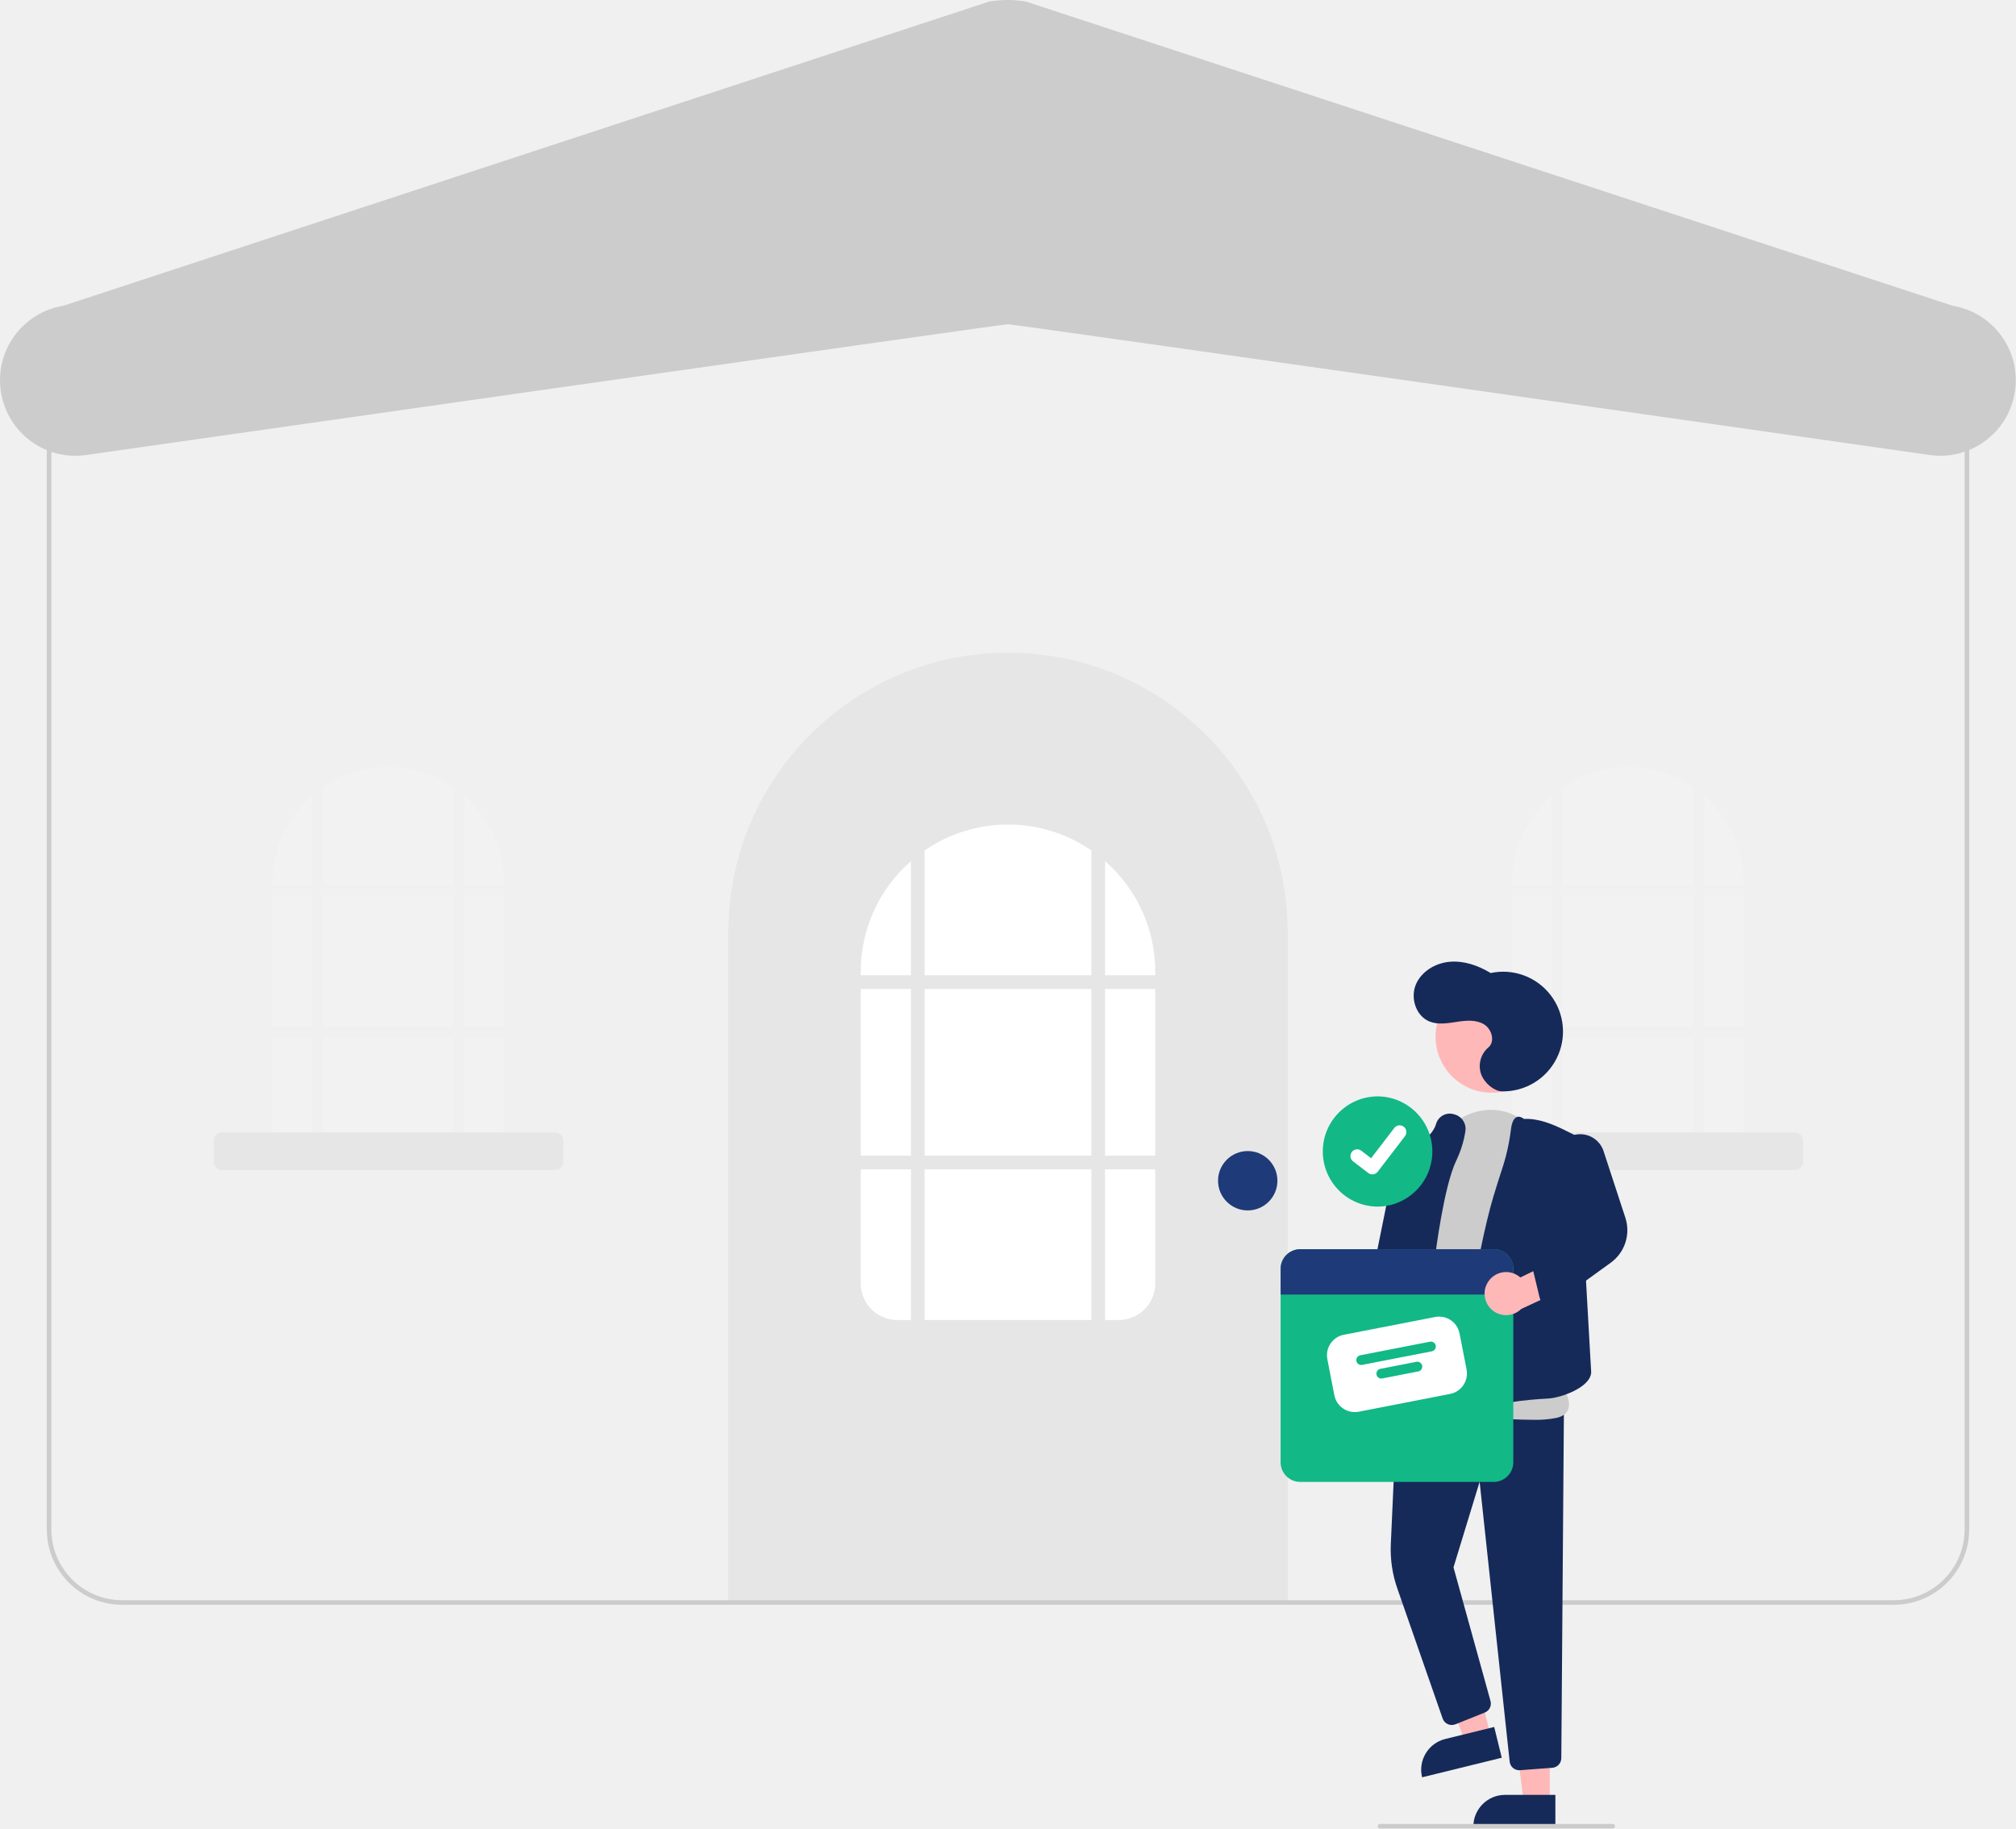
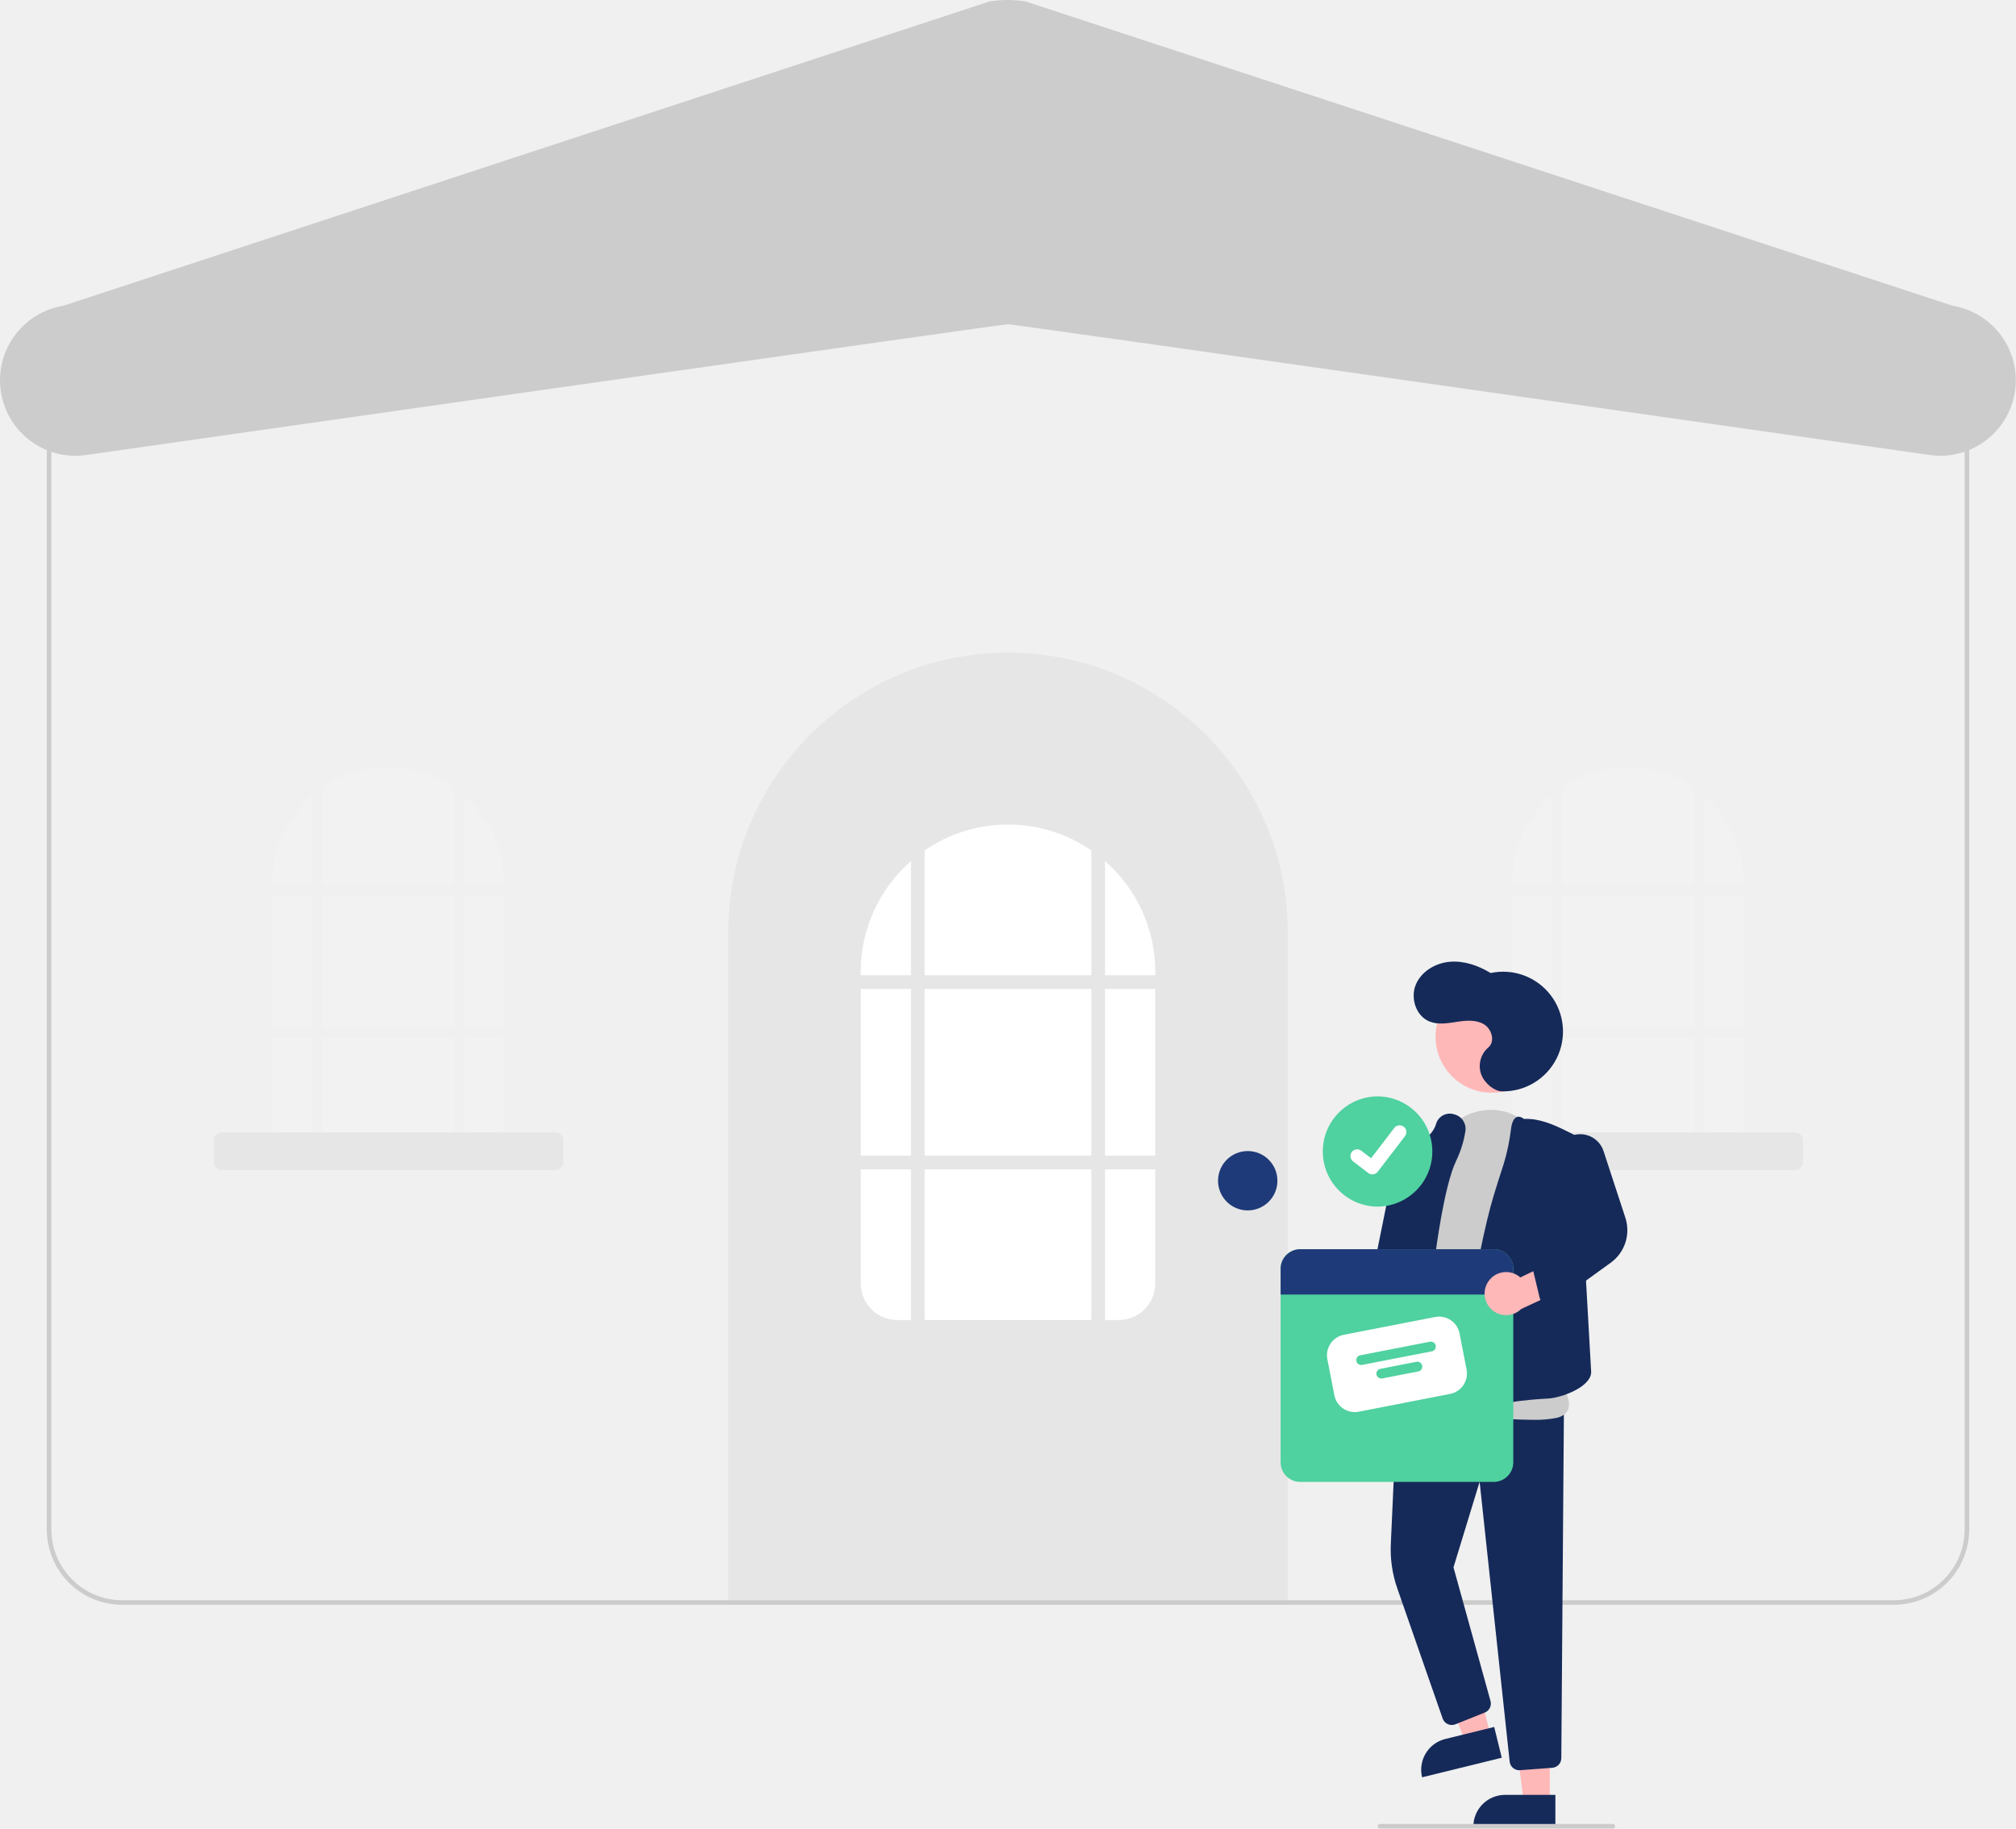
<svg xmlns="http://www.w3.org/2000/svg" id="a189424b-3b58-478f-967b-697f35446214" data-name="Layer 1" viewBox="0 0 883 800.856">
  <path d="M441.5,285.856H441.5A122.5,122.5,0,0,1,564,408.356V701.856a0,0,0,0,1,0,0h-245a0,0,0,0,1,0,0V408.356A122.5,122.5,0,0,1,441.5,285.856Z" fill="#e6e6e6" />
  <rect x="377" y="433.134" width="22" height="73" fill="#fff" />
  <rect x="405" y="512.134" width="73" height="65.999" fill="#fff" />
  <rect x="405" y="433.134" width="73" height="73" fill="#fff" />
  <path d="M642.5,476.706h22v-1.501a64.329,64.329,0,0,0-22-48.496Z" transform="translate(-158.5 -49.57195)" fill="#fff" />
  <path d="M563.5,476.706h73V422.032a64.188,64.188,0,0,0-36.5-11.327h0a64.188,64.188,0,0,0-36.5,11.327Z" transform="translate(-158.5 -49.57195)" fill="#fff" />
  <path d="M557.5,561.706h-22v49.999a16,16,0,0,0,16,16h6Z" transform="translate(-158.5 -49.57195)" fill="#fff" />
  <path d="M642.5,561.706v65.999h6a16,16,0,0,0,16-16V561.706Z" transform="translate(-158.5 -49.57195)" fill="#fff" />
  <path d="M557.5,476.706V426.709a64.329,64.329,0,0,0-22,48.496v1.501Z" transform="translate(-158.5 -49.57195)" fill="#fff" />
  <rect x="484" y="433.134" width="22" height="73" fill="#fff" />
  <circle cx="546.5" cy="517.134" r="13" fill="#1f3a78" />
  <rect x="119.39" y="392.368" width="17.267" height="57.296" fill="#f2f2f2" />
  <rect x="141.366" y="392.368" width="57.296" height="57.296" fill="#f2f2f2" />
  <rect x="203.372" y="392.368" width="17.267" height="57.296" fill="#f2f2f2" />
  <path d="M361.872,437.23h17.267v-1.178A50.49,50.49,0,0,0,361.872,397.989Z" transform="translate(-158.5 -49.57195)" fill="#f2f2f2" />
  <rect x="141.366" y="454.373" width="57.296" height="51.801" fill="#f2f2f2" />
  <path d="M295.157,503.945H277.89v39.243a12.558,12.558,0,0,0,12.558,12.558h4.709Z" transform="translate(-158.5 -49.57195)" fill="#f2f2f2" />
  <path d="M361.872,503.945v51.801h4.709a12.558,12.558,0,0,0,12.558-12.558V503.945Z" transform="translate(-158.5 -49.57195)" fill="#f2f2f2" />
  <path d="M295.157,437.23V397.989a50.492,50.492,0,0,0-17.267,38.064v1.178Z" transform="translate(-158.5 -49.57195)" fill="#f2f2f2" />
  <path d="M299.866,437.23h57.296V394.318a50.379,50.379,0,0,0-28.648-8.89h0a50.381,50.381,0,0,0-28.648,8.89Z" transform="translate(-158.5 -49.57195)" fill="#f2f2f2" />
  <path d="M401.69,562.007H255.703a3.536,3.536,0,0,1-3.532-3.532v-9.419a3.536,3.536,0,0,1,3.532-3.532H401.69a3.536,3.536,0,0,1,3.532,3.532v9.419A3.536,3.536,0,0,1,401.69,562.007Z" transform="translate(-158.5 -49.57195)" fill="#e6e6e6" />
  <rect x="662.39" y="392.368" width="17.267" height="57.296" fill="#f2f2f2" />
  <rect x="684.366" y="392.368" width="57.296" height="57.296" fill="#f2f2f2" />
  <rect x="746.372" y="392.368" width="17.267" height="57.296" fill="#f2f2f2" />
  <path d="M904.872,437.23h17.267v-1.178A50.49,50.49,0,0,0,904.872,397.989Z" transform="translate(-158.5 -49.57195)" fill="#f2f2f2" />
  <rect x="684.366" y="454.373" width="57.296" height="51.801" fill="#f2f2f2" />
  <path d="M838.157,503.945H820.89v39.243a12.558,12.558,0,0,0,12.558,12.558h4.709Z" transform="translate(-158.5 -49.57195)" fill="#f2f2f2" />
  <path d="M904.872,503.945v51.801h4.709a12.558,12.558,0,0,0,12.558-12.558V503.945Z" transform="translate(-158.5 -49.57195)" fill="#f2f2f2" />
  <path d="M838.157,437.23V397.989a50.492,50.492,0,0,0-17.267,38.064v1.178Z" transform="translate(-158.5 -49.57195)" fill="#f2f2f2" />
  <path d="M842.866,437.23h57.296V394.318a50.379,50.379,0,0,0-28.648-8.89h0a50.381,50.381,0,0,0-28.648,8.89Z" transform="translate(-158.5 -49.57195)" fill="#f2f2f2" />
  <path d="M944.69,562.007H798.703a3.536,3.536,0,0,1-3.532-3.532v-9.419a3.536,3.536,0,0,1,3.532-3.532H944.69a3.536,3.536,0,0,1,3.532,3.532v9.419A3.536,3.536,0,0,1,944.69,562.007Z" transform="translate(-158.5 -49.57195)" fill="#e6e6e6" />
  <path d="M988,752.428H212a33.037,33.037,0,0,1-33-33v-503a33.037,33.037,0,0,1,33-33H988a33.037,33.037,0,0,1,33,33v503A33.037,33.037,0,0,1,988,752.428Zm-776-567a31.035,31.035,0,0,0-31,31v503a31.035,31.035,0,0,0,31,31H988a31.035,31.035,0,0,0,31-31v-503a31.035,31.035,0,0,0-31-31Z" transform="translate(-158.5 -49.57195)" fill="#ccc" />
  <path d="M191.548,249.198a33.074,33.074,0,0,1-5.297-65.716L591.806,50.23a49.165,49.165,0,0,1,15.918-.02l406.094,133.292a33.067,33.067,0,0,1-10.701,65.262c-4.375-.625-399.522-57.046-403.126-57.195-3.59.148-399.122,56.625-403.117,57.196A33.138,33.138,0,0,1,191.548,249.198Z" transform="translate(-158.5 -49.57195)" fill="#ccc" />
  <path d="M773.936,672.978a9.377,9.377,0,0,0-3.1-14.04l1.853-21.348L759.991,633.299l-2.194,30.184a9.428,9.428,0,0,0,16.138,9.495Z" transform="translate(-158.5 -49.57195)" fill="#ffb8b8" />
  <polygon points="678.804 789.38 667.371 789.379 661.935 745.283 678.808 745.284 678.804 789.38" fill="#ffb8b8" />
  <path d="M659.205,786.112H681.253a0,0,0,0,1,0,0v13.882a0,0,0,0,1,0,0H645.323a0,0,0,0,1,0,0v0A13.882,13.882,0,0,1,659.205,786.112Z" fill="#152a59" />
  <polygon points="652.853 760.12 641.751 762.848 625.945 721.325 642.331 717.299 652.853 760.12" fill="#ffb8b8" />
  <path d="M793.08,810.022H815.128a0,0,0,0,1,0,0v13.882a0,0,0,0,1,0,0H779.198a0,0,0,0,1,0,0v0A13.882,13.882,0,0,1,793.08,810.022Z" transform="translate(-330.4181 164.2499) rotate(-13.80529)" fill="#152a59" />
  <path d="M823.923,824.894a4.21,4.21,0,0,1-4.196-3.779L806.571,698.562,795.124,736.037l16.214,58.533a4.226,4.226,0,0,1-2.506,5.057l-12.89,5.156a4.23,4.23,0,0,1-5.565-2.535l-19.87-57.009a51.604,51.604,0,0,1-2.835-19.395l2.774-61.523,73.042,3.093-1.14,152.214a4.255,4.255,0,0,1-3.912,4.187l-14.185,1.068C824.141,824.89,824.031,824.894,823.923,824.894Z" transform="translate(-158.5 -49.57195)" fill="#152a59" />
  <circle cx="653.326" cy="454.031" r="24.561" fill="#ffb8b8" />
  <path d="M829.888,671.415c-6.468,0-14.504-.529-22.817-1.076-11.36-.748-23.107-1.52-31.875-1.013a6.967,6.967,0,0,1-6.232-2.714c-9.039-11.574,4.903-56.708,5.501-58.623l11.346-50.468.488.11-.488-.11c2.496-11.1,10.471-19.288,20.813-21.368,9.679-1.945,19.043,1.931,25.048,10.375q.478.672.956,1.379c19.552,28.957,8.493,100.896,7.752,105.539,1.033,1.237,6.618,8.232,5.083,13.091-.624,1.977-2.321,3.324-5.042,4.004A47.007,47.007,0,0,1,829.888,671.415Z" transform="translate(-158.5 -49.57195)" fill="#ccc" />
  <path d="M775.592,671.438c-2.225,0-5.225-.821-9.272-2.505-1.739-.724-7.031-2.926-.606-59.072,3.156-27.58,7.677-54.967,7.722-55.241l.043-.264.244-.11c.116-.053,11.662-5.346,13.67-12.146q.105-.354.234-.685a6.243,6.243,0,0,1,7.754-3.809A6.561,6.561,0,0,1,800.322,545.095a46.032,46.032,0,0,1-3.99,12.792c-5.433,11.21-9.114,40.928-9.15,41.227-.208,2.538-5.139,62.672-6.088,67.235-.332,1.594-.942,3.544-2.734,4.49A5.841,5.841,0,0,1,775.592,671.438Z" transform="translate(-158.5 -49.57195)" fill="#152a59" />
  <path d="M802.424,669.133a2.019,2.019,0,0,1-1.239-.425c-7.226-5.491,4.468-72.052,11.405-95.016,1.389-4.598,2.625-8.537,3.676-11.706h0a89.267,89.267,0,0,0,3.989-17.506c.382-3.226,1.211-5.068,2.537-5.633.921-.393,2.004-.126,3.219.793,6.406-.315,12.631,2.302,18.402,5.181l5.192,2.591,5.826,103.149c-.165,6.583-13.141,11.23-18.804,11.527-9.088.476-25.408,1.956-32.6,6.509A3.005,3.005,0,0,1,802.424,669.133Z" transform="translate(-158.5 -49.57195)" fill="#152a59" />
  <path d="M769.966,649.78c-.086,0-.172-.002-.258-.008l-11.767-.724a4.23,4.23,0,0,1-3.923-4.854l5.325-35.278,10.024-49.498a8.879,8.879,0,0,1,11.362-6.709h0a8.928,8.928,0,0,1,6.107,9.879l-7.964,49.597-4.715,33.947A4.251,4.251,0,0,1,769.966,649.78Z" transform="translate(-158.5 -49.57195)" fill="#152a59" />
  <path d="M816.313,527.56a26.205,26.205,0,1,0-4.91-51.825c-5.401-3.28-11.681-5.486-17.975-4.925s-12.518,4.298-14.872,10.162.175,13.594,6.027,15.977c3.752,1.528,7.989.787,11.993.171s8.372-1.018,11.856,1.048,5.051,7.605,1.93,10.188a10.738,10.738,0,0,0-3.084,11.82C808.847,524.233,813.127,527.492,816.313,527.56Z" transform="translate(-158.5 -49.57195)" fill="#152a59" />
-   <path d="M761.87,529.751a24.146,24.146,0,0,0-0,48.291H761.87a24.146,24.146,0,0,0,0-48.291Z" transform="translate(-158.5 -49.57195)" fill="#12b886" />
+   <path d="M761.87,529.751a24.146,24.146,0,0,0-0,48.291H761.87a24.146,24.146,0,0,0,0-48.291Z" transform="translate(-158.5 -49.57195)" fill="#4fd1a0" />
  <path id="e2b03078-4341-40c6-aa5e-abce84ce68da" data-name="Path 395" d="M759.579,563.924a2.93,2.93,0,0,1-1.763-.586l-.032-.024-6.64-5.079a2.951,2.951,0,1,1,3.591-4.684L759.036,556.85l10.163-13.259a2.95,2.95,0,0,1,4.135-.546l.001.001-.063.088.065-.088a2.953,2.953,0,0,1,.546,4.136l-11.954,15.589a2.951,2.951,0,0,1-2.347,1.151Z" transform="translate(-158.5 -49.57195)" fill="#fff" />
-   <path d="M812.734,596.706H727.989a8.579,8.579,0,0,0-8.582,8.582V690.032a8.579,8.579,0,0,0,8.582,8.582h84.745a8.579,8.579,0,0,0,8.582-8.582V605.287A8.579,8.579,0,0,0,812.734,596.706Z" transform="translate(-158.5 -49.57195)" fill="#12b886" />
+   <path d="M812.734,596.706H727.989a8.579,8.579,0,0,0-8.582,8.582V690.032a8.579,8.579,0,0,0,8.582,8.582h84.745a8.579,8.579,0,0,0,8.582-8.582V605.287A8.579,8.579,0,0,0,812.734,596.706Z" transform="translate(-158.5 -49.57195)" fill="#4fd1a0" />
  <path d="M793.648,660.074l-40.012,7.792a9.128,9.128,0,0,1-10.693-7.207L739.868,644.865a9.128,9.128,0,0,1,7.207-10.693l40.012-7.792a9.128,9.128,0,0,1,10.693,7.207l3.076,15.794A9.128,9.128,0,0,1,793.648,660.074Z" transform="translate(-158.5 -49.57195)" fill="#fff" />
-   <path d="M785.643,641.415l-30.535,5.946a2.145,2.145,0,0,1-.82-4.212l30.535-5.946a2.145,2.145,0,1,1,.82,4.212Z" transform="translate(-158.5 -49.57195)" fill="#12b886" />
-   <path d="M779.708,650.221l-15.794,3.076a2.145,2.145,0,0,1-.82-4.212l15.794-3.076a2.145,2.145,0,0,1,.82,4.212Z" transform="translate(-158.5 -49.57195)" fill="#12b886" />
+   <path d="M785.643,641.415l-30.535,5.946a2.145,2.145,0,0,1-.82-4.212l30.535-5.946a2.145,2.145,0,1,1,.82,4.212Z" transform="translate(-158.5 -49.57195)" fill="#4fd1a0" />
+   <path d="M779.708,650.221l-15.794,3.076a2.145,2.145,0,0,1-.82-4.212l15.794-3.076a2.145,2.145,0,0,1,.82,4.212Z" transform="translate(-158.5 -49.57195)" fill="#4fd1a0" />
  <path d="M821.315,605.287v11.264h-101.908V605.287a8.579,8.579,0,0,1,8.582-8.582h84.745A8.579,8.579,0,0,1,821.315,605.287Z" transform="translate(-158.5 -49.57195)" fill="#1f3a78" />
  <path d="M810.169,611.164a9.377,9.377,0,0,1,14.225-2.093l19.295-9.32,8.524,10.344-27.433,12.779a9.428,9.428,0,0,1-14.611-11.71Z" transform="translate(-158.5 -49.57195)" fill="#ffb8b8" />
  <path d="M836.972,621.174a4.233,4.233,0,0,1-4.114-3.241l-2.803-11.65a4.213,4.213,0,0,1,1.94-4.62l16.902-10.115-8.64-31.634a10.821,10.821,0,0,1,.379-6.801h0a10.753,10.753,0,0,1,20.214.621l9.539,29.125a17.577,17.577,0,0,1-6.421,19.773L839.449,620.37A4.225,4.225,0,0,1,836.972,621.174Z" transform="translate(-158.5 -49.57195)" fill="#152a59" />
  <path d="M864.902,850.428h-102a1,1,0,1,1,0-2h102a1,1,0,0,1,0,2Z" transform="translate(-158.5 -49.57195)" fill="#ccc" />
</svg>
